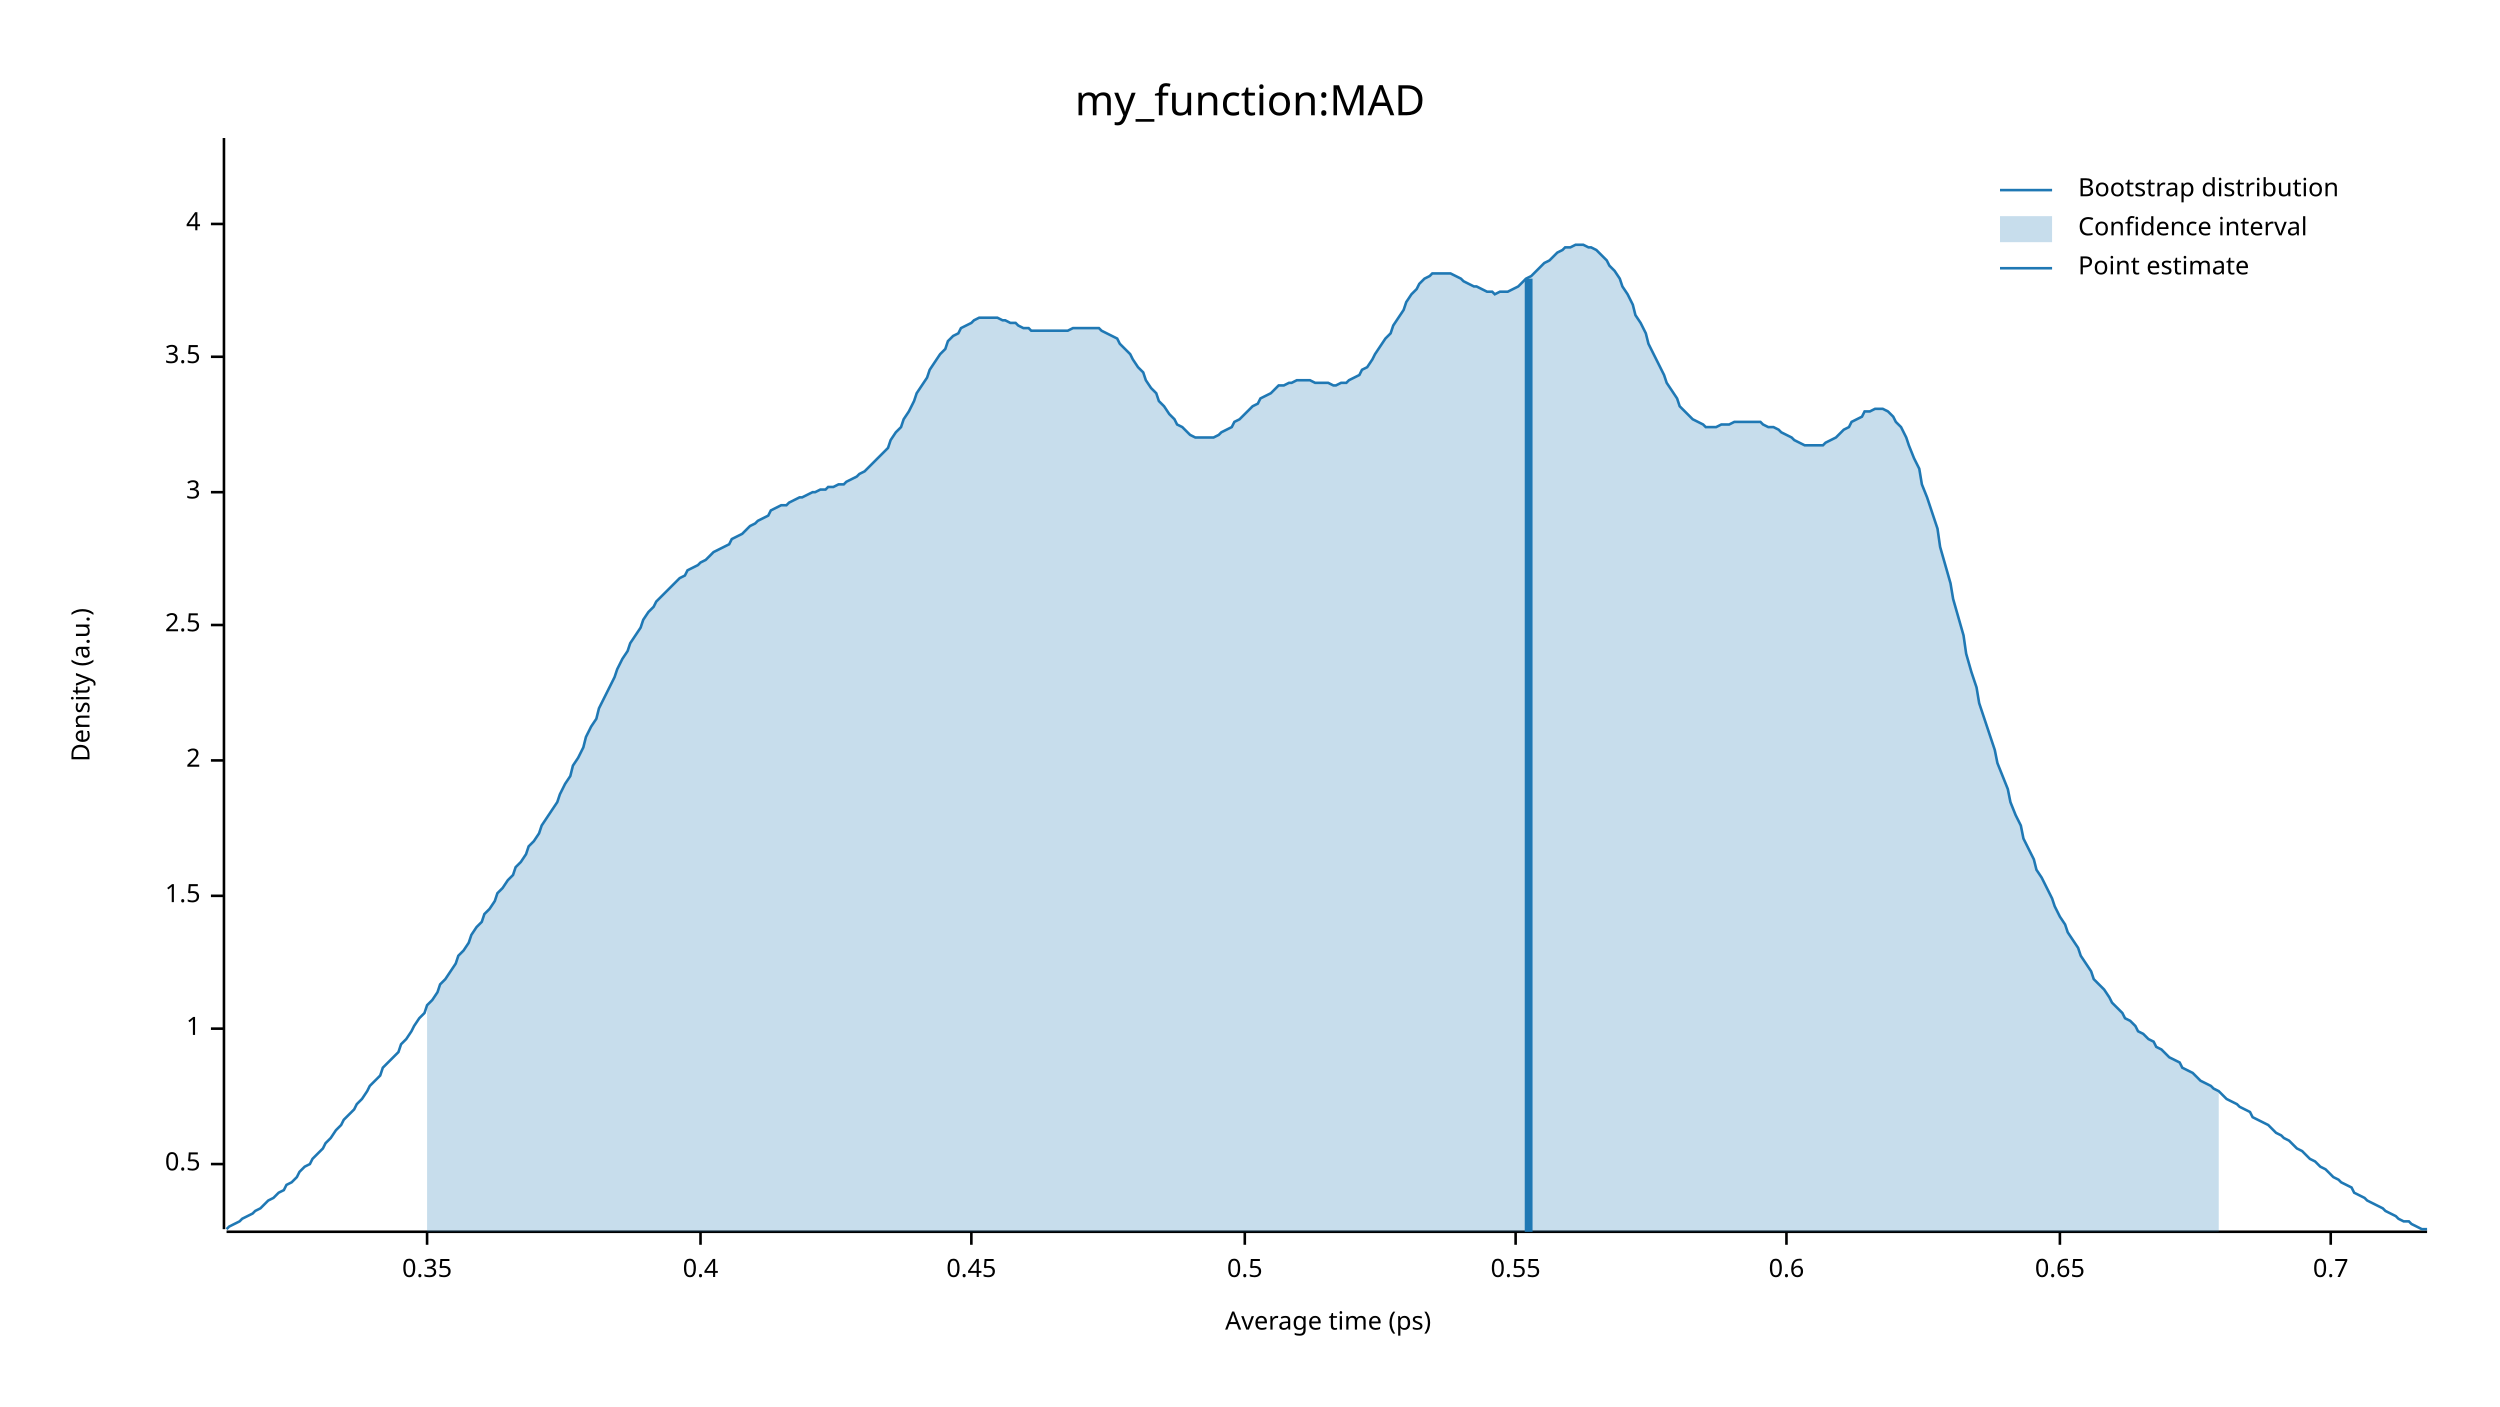
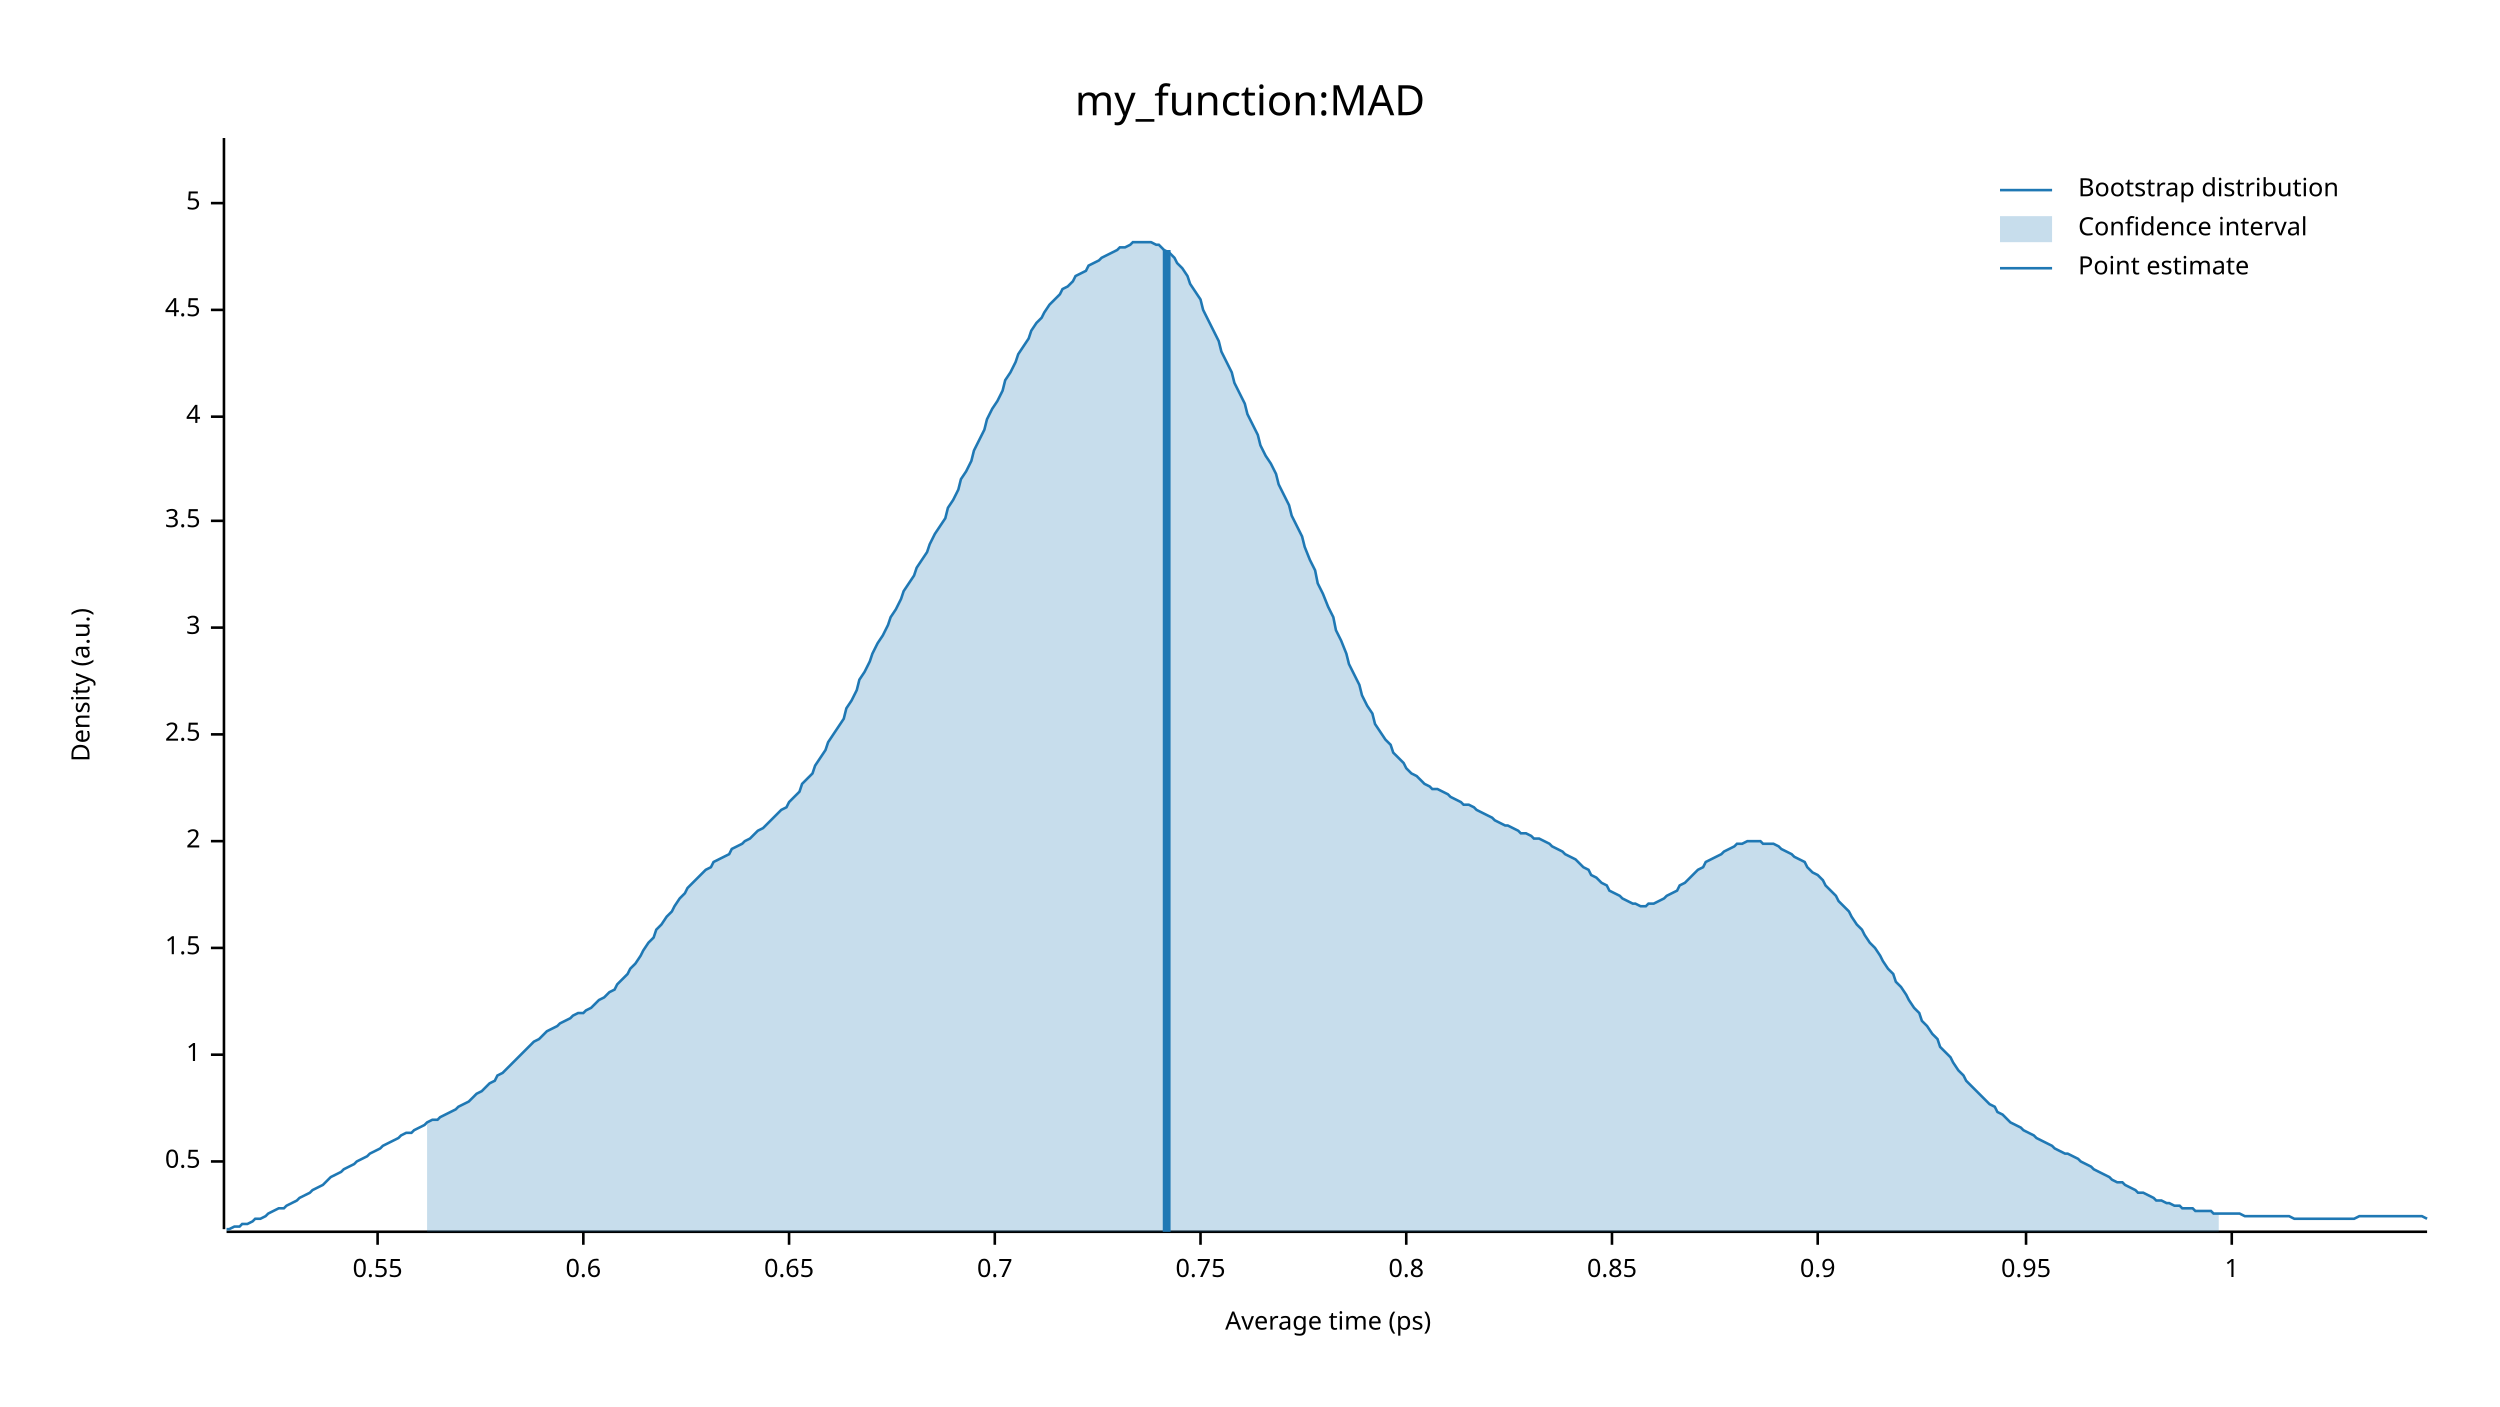
<svg xmlns="http://www.w3.org/2000/svg" width="960" height="540" viewBox="0 0 960 540">
  <text x="480" y="32" dy="0.76em" text-anchor="middle" font-family="sans-serif" font-size="16.129" opacity="1" fill="#000000">
my_function:MAD
</text>
  <text x="27" y="263" dy="0.76em" text-anchor="middle" font-family="sans-serif" font-size="9.677" opacity="1" fill="#000000" transform="rotate(270, 27, 263)">
Density (a.u.)
</text>
  <text x="510" y="513" dy="-0.5ex" text-anchor="middle" font-family="sans-serif" font-size="9.677" opacity="1" fill="#000000">
Average time (ps)
</text>
  <polyline fill="none" opacity="1" stroke="#000000" stroke-width="1" points="86,53 86,472 " />
-   <text x="77" y="447" dy="0.5ex" text-anchor="end" font-family="sans-serif" font-size="9.677" opacity="1" fill="#000000">
+   <text x="77" y="446" dy="0.5ex" text-anchor="end" font-family="sans-serif" font-size="9.677" opacity="1" fill="#000000">
0.5
</text>
-   <polyline fill="none" opacity="1" stroke="#000000" stroke-width="1" points="81,447 86,447 " />
-   <text x="77" y="395" dy="0.5ex" text-anchor="end" font-family="sans-serif" font-size="9.677" opacity="1" fill="#000000">
+   <polyline fill="none" opacity="1" stroke="#000000" stroke-width="1" points="81,446 86,446 " />
+   <text x="77" y="405" dy="0.5ex" text-anchor="end" font-family="sans-serif" font-size="9.677" opacity="1" fill="#000000">
1
</text>
-   <polyline fill="none" opacity="1" stroke="#000000" stroke-width="1" points="81,395 86,395 " />
-   <text x="77" y="344" dy="0.5ex" text-anchor="end" font-family="sans-serif" font-size="9.677" opacity="1" fill="#000000">
+   <polyline fill="none" opacity="1" stroke="#000000" stroke-width="1" points="81,405 86,405 " />
+   <text x="77" y="364" dy="0.5ex" text-anchor="end" font-family="sans-serif" font-size="9.677" opacity="1" fill="#000000">
1.5
</text>
-   <polyline fill="none" opacity="1" stroke="#000000" stroke-width="1" points="81,344 86,344 " />
-   <text x="77" y="292" dy="0.5ex" text-anchor="end" font-family="sans-serif" font-size="9.677" opacity="1" fill="#000000">
+   <polyline fill="none" opacity="1" stroke="#000000" stroke-width="1" points="81,364 86,364 " />
+   <text x="77" y="323" dy="0.5ex" text-anchor="end" font-family="sans-serif" font-size="9.677" opacity="1" fill="#000000">
2
</text>
-   <polyline fill="none" opacity="1" stroke="#000000" stroke-width="1" points="81,292 86,292 " />
-   <text x="77" y="240" dy="0.5ex" text-anchor="end" font-family="sans-serif" font-size="9.677" opacity="1" fill="#000000">
+   <polyline fill="none" opacity="1" stroke="#000000" stroke-width="1" points="81,323 86,323 " />
+   <text x="77" y="282" dy="0.5ex" text-anchor="end" font-family="sans-serif" font-size="9.677" opacity="1" fill="#000000">
2.5
</text>
-   <polyline fill="none" opacity="1" stroke="#000000" stroke-width="1" points="81,240 86,240 " />
-   <text x="77" y="189" dy="0.5ex" text-anchor="end" font-family="sans-serif" font-size="9.677" opacity="1" fill="#000000">
+   <polyline fill="none" opacity="1" stroke="#000000" stroke-width="1" points="81,282 86,282 " />
+   <text x="77" y="241" dy="0.5ex" text-anchor="end" font-family="sans-serif" font-size="9.677" opacity="1" fill="#000000">
3
</text>
-   <polyline fill="none" opacity="1" stroke="#000000" stroke-width="1" points="81,189 86,189 " />
-   <text x="77" y="137" dy="0.5ex" text-anchor="end" font-family="sans-serif" font-size="9.677" opacity="1" fill="#000000">
+   <polyline fill="none" opacity="1" stroke="#000000" stroke-width="1" points="81,241 86,241 " />
+   <text x="77" y="200" dy="0.5ex" text-anchor="end" font-family="sans-serif" font-size="9.677" opacity="1" fill="#000000">
3.5
</text>
-   <polyline fill="none" opacity="1" stroke="#000000" stroke-width="1" points="81,137 86,137 " />
-   <text x="77" y="86" dy="0.5ex" text-anchor="end" font-family="sans-serif" font-size="9.677" opacity="1" fill="#000000">
+   <polyline fill="none" opacity="1" stroke="#000000" stroke-width="1" points="81,200 86,200 " />
+   <text x="77" y="160" dy="0.5ex" text-anchor="end" font-family="sans-serif" font-size="9.677" opacity="1" fill="#000000">
4
</text>
-   <polyline fill="none" opacity="1" stroke="#000000" stroke-width="1" points="81,86 86,86 " />
+   <polyline fill="none" opacity="1" stroke="#000000" stroke-width="1" points="81,160 86,160 " />
+   <text x="77" y="119" dy="0.5ex" text-anchor="end" font-family="sans-serif" font-size="9.677" opacity="1" fill="#000000">
+ 4.5
+ </text>
+   <polyline fill="none" opacity="1" stroke="#000000" stroke-width="1" points="81,119 86,119 " />
+   <text x="77" y="78" dy="0.5ex" text-anchor="end" font-family="sans-serif" font-size="9.677" opacity="1" fill="#000000">
+ 5
+ </text>
+   <polyline fill="none" opacity="1" stroke="#000000" stroke-width="1" points="81,78 86,78 " />
  <polyline fill="none" opacity="1" stroke="#000000" stroke-width="1" points="87,473 932,473 " />
-   <text x="164" y="483" dy="0.76em" text-anchor="middle" font-family="sans-serif" font-size="9.677" opacity="1" fill="#000000">
- 0.35
- </text>
-   <polyline fill="none" opacity="1" stroke="#000000" stroke-width="1" points="164,473 164,478 " />
-   <text x="269" y="483" dy="0.76em" text-anchor="middle" font-family="sans-serif" font-size="9.677" opacity="1" fill="#000000">
- 0.4
- </text>
-   <polyline fill="none" opacity="1" stroke="#000000" stroke-width="1" points="269,473 269,478 " />
-   <text x="373" y="483" dy="0.76em" text-anchor="middle" font-family="sans-serif" font-size="9.677" opacity="1" fill="#000000">
- 0.45
- </text>
-   <polyline fill="none" opacity="1" stroke="#000000" stroke-width="1" points="373,473 373,478 " />
-   <text x="478" y="483" dy="0.76em" text-anchor="middle" font-family="sans-serif" font-size="9.677" opacity="1" fill="#000000">
- 0.5
- </text>
-   <polyline fill="none" opacity="1" stroke="#000000" stroke-width="1" points="478,473 478,478 " />
-   <text x="582" y="483" dy="0.76em" text-anchor="middle" font-family="sans-serif" font-size="9.677" opacity="1" fill="#000000">
+   <text x="145" y="483" dy="0.76em" text-anchor="middle" font-family="sans-serif" font-size="9.677" opacity="1" fill="#000000">
0.55
</text>
-   <polyline fill="none" opacity="1" stroke="#000000" stroke-width="1" points="582,473 582,478 " />
-   <text x="686" y="483" dy="0.76em" text-anchor="middle" font-family="sans-serif" font-size="9.677" opacity="1" fill="#000000">
+   <polyline fill="none" opacity="1" stroke="#000000" stroke-width="1" points="145,473 145,478 " />
+   <text x="224" y="483" dy="0.76em" text-anchor="middle" font-family="sans-serif" font-size="9.677" opacity="1" fill="#000000">
0.6
</text>
-   <polyline fill="none" opacity="1" stroke="#000000" stroke-width="1" points="686,473 686,478 " />
-   <text x="791" y="483" dy="0.76em" text-anchor="middle" font-family="sans-serif" font-size="9.677" opacity="1" fill="#000000">
+   <polyline fill="none" opacity="1" stroke="#000000" stroke-width="1" points="224,473 224,478 " />
+   <text x="303" y="483" dy="0.76em" text-anchor="middle" font-family="sans-serif" font-size="9.677" opacity="1" fill="#000000">
0.65
</text>
-   <polyline fill="none" opacity="1" stroke="#000000" stroke-width="1" points="791,473 791,478 " />
-   <text x="895" y="483" dy="0.76em" text-anchor="middle" font-family="sans-serif" font-size="9.677" opacity="1" fill="#000000">
+   <polyline fill="none" opacity="1" stroke="#000000" stroke-width="1" points="303,473 303,478 " />
+   <text x="382" y="483" dy="0.76em" text-anchor="middle" font-family="sans-serif" font-size="9.677" opacity="1" fill="#000000">
0.7
</text>
-   <polyline fill="none" opacity="1" stroke="#000000" stroke-width="1" points="895,473 895,478 " />
-   <polyline fill="none" opacity="1" stroke="#1F78B4" stroke-width="1" points="87,472 88,471 90,470 92,469 93,468 95,467 97,466 98,465 100,464 102,462 103,461 105,460 107,458 109,457 110,455 112,454 114,452 115,450 117,448 119,447 120,445 122,443 124,441 125,439 127,437 129,434 131,432 132,430 134,428 136,426 137,424 139,422 141,419 142,417 144,415 146,413 147,410 149,408 151,406 153,404 154,401 156,399 158,396 159,394 161,391 163,389 164,386 166,384 168,381 169,378 171,376 173,373 175,370 176,367 178,365 180,362 181,359 183,356 185,354 186,351 188,349 190,346 191,343 193,341 195,338 197,336 198,333 200,331 202,328 203,325 205,323 207,320 208,317 210,314 212,311 214,308 215,305 217,301 219,298 220,294 222,291 224,287 225,283 227,279 229,276 230,272 232,268 234,264 236,260 237,257 239,253 241,250 242,247 244,244 246,241 247,238 249,235 251,233 252,231 254,229 256,227 258,225 259,224 261,222 263,221 264,219 266,218 268,217 269,216 271,215 273,213 274,212 276,211 278,210 280,209 281,207 283,206 285,205 286,204 288,202 290,201 291,200 293,199 295,198 296,196 298,195 300,194 302,194 303,193 305,192 307,191 308,191 310,190 312,189 313,189 315,188 317,188 318,187 320,187 322,186 324,186 325,185 327,184 329,183 330,182 332,181 334,179 335,178 337,176 339,174 341,172 342,169 344,166 346,164 347,161 349,158 351,154 352,151 354,148 356,145 357,142 359,139 361,136 363,134 364,131 366,129 368,128 369,126 371,125 373,124 374,123 376,122 378,122 379,122 381,122 383,122 385,123 386,123 388,124 390,124 391,125 393,126 395,126 396,127 398,127 400,127 401,127 403,127 405,127 407,127 408,127 410,127 412,126 413,126 415,126 417,126 418,126 420,126 422,126 423,127 425,128 427,129 429,130 430,132 432,134 434,136 435,138 437,141 439,143 440,146 442,149 444,151 445,154 447,156 449,159 451,161 452,163 454,164 456,166 457,167 459,168 461,168 462,168 464,168 466,168 468,167 469,166 471,165 473,164 474,162 476,161 478,159 479,158 481,156 483,155 484,153 486,152 488,151 490,149 491,148 493,148 495,147 496,147 498,146 500,146 501,146 503,146 505,147 506,147 508,147 510,147 512,148 513,148 515,147 517,147 518,146 520,145 522,144 523,142 525,141 527,138 528,136 530,133 532,130 534,128 535,125 537,122 539,119 540,116 542,113 544,111 545,109 547,107 549,106 550,105 552,105 554,105 556,105 557,105 559,106 561,107 562,108 564,109 566,110 567,110 569,111 571,112 573,112 574,113 576,112 578,112 579,112 581,111 583,110 584,109 586,107 588,106 589,105 591,103 593,101 595,100 596,99 598,97 600,96 601,95 603,95 605,94 606,94 608,94 610,95 611,95 613,96 615,98 617,100 618,102 620,104 622,107 623,110 625,113 627,117 628,121 630,124 632,128 633,132 635,136 637,140 639,144 640,147 642,150 644,153 645,156 647,158 649,160 650,161 652,162 654,163 655,164 657,164 659,164 661,163 662,163 664,163 666,162 667,162 669,162 671,162 672,162 674,162 676,162 677,163 679,164 681,164 683,165 684,166 686,167 688,168 689,169 691,170 693,171 694,171 696,171 698,171 700,171 701,170 703,169 705,168 706,167 708,165 710,164 711,162 713,161 715,160 716,158 718,158 720,157 722,157 723,157 725,158 727,160 728,162 730,164 732,168 733,171 735,176 737,180 738,186 740,191 742,197 744,203 745,210 747,217 749,224 750,230 752,237 754,244 755,251 757,258 759,264 760,270 762,276 764,282 766,288 767,293 769,298 771,303 772,308 774,313 776,317 777,322 779,326 781,330 782,334 784,337 786,341 788,345 789,348 791,352 793,355 794,358 796,361 798,364 799,367 801,370 803,373 804,376 806,378 808,380 810,383 811,385 813,387 815,389 816,391 818,392 820,394 821,396 823,397 825,399 827,400 828,402 830,403 832,405 833,406 835,407 837,408 838,410 840,411 842,412 843,413 845,415 847,416 849,417 850,418 852,419 854,421 855,422 857,423 859,424 860,425 862,426 864,427 865,429 867,430 869,431 871,432 872,433 874,435 876,436 877,437 879,438 881,440 882,441 884,442 886,444 887,445 889,446 891,448 893,449 894,450 896,452 898,453 899,454 901,455 903,456 904,458 906,459 908,460 909,461 911,462 913,463 915,464 916,465 918,466 920,467 921,468 923,469 925,469 926,470 928,471 930,472 932,472 " />
-   <polygon opacity="0.25" fill="#1F78B4" points="164,386 166,384 168,381 169,378 171,376 173,373 175,370 176,367 178,365 180,362 181,359 183,356 185,354 186,351 188,349 190,346 191,343 193,341 195,338 197,336 198,333 200,331 202,328 203,325 205,323 207,320 208,317 210,314 212,311 214,308 215,305 217,301 219,298 220,294 222,291 224,287 225,283 227,279 229,276 230,272 232,268 234,264 236,260 237,257 239,253 241,250 242,247 244,244 246,241 247,238 249,235 251,233 252,231 254,229 256,227 258,225 259,224 261,222 263,221 264,219 266,218 268,217 269,216 271,215 273,213 274,212 276,211 278,210 280,209 281,207 283,206 285,205 286,204 288,202 290,201 291,200 293,199 295,198 296,196 298,195 300,194 302,194 303,193 305,192 307,191 308,191 310,190 312,189 313,189 315,188 317,188 318,187 320,187 322,186 324,186 325,185 327,184 329,183 330,182 332,181 334,179 335,178 337,176 339,174 341,172 342,169 344,166 346,164 347,161 349,158 351,154 352,151 354,148 356,145 357,142 359,139 361,136 363,134 364,131 366,129 368,128 369,126 371,125 373,124 374,123 376,122 378,122 379,122 381,122 383,122 385,123 386,123 388,124 390,124 391,125 393,126 395,126 396,127 398,127 400,127 401,127 403,127 405,127 407,127 408,127 410,127 412,126 413,126 415,126 417,126 418,126 420,126 422,126 423,127 425,128 427,129 429,130 430,132 432,134 434,136 435,138 437,141 439,143 440,146 442,149 444,151 445,154 447,156 449,159 451,161 452,163 454,164 456,166 457,167 459,168 461,168 462,168 464,168 466,168 468,167 469,166 471,165 473,164 474,162 476,161 478,159 479,158 481,156 483,155 484,153 486,152 488,151 490,149 491,148 493,148 495,147 496,147 498,146 500,146 501,146 503,146 505,147 506,147 508,147 510,147 512,148 513,148 515,147 517,147 518,146 520,145 522,144 523,142 525,141 527,138 528,136 530,133 532,130 534,128 535,125 537,122 539,119 540,116 542,113 544,111 545,109 547,107 549,106 550,105 552,105 554,105 556,105 557,105 559,106 561,107 562,108 564,109 566,110 567,110 569,111 571,112 573,112 574,113 576,112 578,112 579,112 581,111 583,110 584,109 586,107 588,106 589,105 591,103 593,101 595,100 596,99 598,97 600,96 601,95 603,95 605,94 606,94 608,94 610,95 611,95 613,96 615,98 617,100 618,102 620,104 622,107 623,110 625,113 627,117 628,121 630,124 632,128 633,132 635,136 637,140 639,144 640,147 642,150 644,153 645,156 647,158 649,160 650,161 652,162 654,163 655,164 657,164 659,164 661,163 662,163 664,163 666,162 667,162 669,162 671,162 672,162 674,162 676,162 677,163 679,164 681,164 683,165 684,166 686,167 688,168 689,169 691,170 693,171 694,171 696,171 698,171 700,171 701,170 703,169 705,168 706,167 708,165 710,164 711,162 713,161 715,160 716,158 718,158 720,157 722,157 723,157 725,158 727,160 728,162 730,164 732,168 733,171 735,176 737,180 738,186 740,191 742,197 744,203 745,210 747,217 749,224 750,230 752,237 754,244 755,251 757,258 759,264 760,270 762,276 764,282 766,288 767,293 769,298 771,303 772,308 774,313 776,317 777,322 779,326 781,330 782,334 784,337 786,341 788,345 789,348 791,352 793,355 794,358 796,361 798,364 799,367 801,370 803,373 804,376 806,378 808,380 810,383 811,385 813,387 815,389 816,391 818,392 820,394 821,396 823,397 825,399 827,400 828,402 830,403 832,405 833,406 835,407 837,408 838,410 840,411 842,412 843,413 845,415 847,416 849,417 850,418 852,419 852,473 164,473 " />
-   <polyline fill="none" opacity="1" stroke="#1F78B4" stroke-width="3" points="587,473 587,107 " />
+   <polyline fill="none" opacity="1" stroke="#000000" stroke-width="1" points="382,473 382,478 " />
+   <text x="461" y="483" dy="0.76em" text-anchor="middle" font-family="sans-serif" font-size="9.677" opacity="1" fill="#000000">
+ 0.75
+ </text>
+   <polyline fill="none" opacity="1" stroke="#000000" stroke-width="1" points="461,473 461,478 " />
+   <text x="540" y="483" dy="0.76em" text-anchor="middle" font-family="sans-serif" font-size="9.677" opacity="1" fill="#000000">
+ 0.8
+ </text>
+   <polyline fill="none" opacity="1" stroke="#000000" stroke-width="1" points="540,473 540,478 " />
+   <text x="619" y="483" dy="0.76em" text-anchor="middle" font-family="sans-serif" font-size="9.677" opacity="1" fill="#000000">
+ 0.85
+ </text>
+   <polyline fill="none" opacity="1" stroke="#000000" stroke-width="1" points="619,473 619,478 " />
+   <text x="698" y="483" dy="0.76em" text-anchor="middle" font-family="sans-serif" font-size="9.677" opacity="1" fill="#000000">
+ 0.9
+ </text>
+   <polyline fill="none" opacity="1" stroke="#000000" stroke-width="1" points="698,473 698,478 " />
+   <text x="778" y="483" dy="0.76em" text-anchor="middle" font-family="sans-serif" font-size="9.677" opacity="1" fill="#000000">
+ 0.95
+ </text>
+   <polyline fill="none" opacity="1" stroke="#000000" stroke-width="1" points="778,473 778,478 " />
+   <text x="857" y="483" dy="0.76em" text-anchor="middle" font-family="sans-serif" font-size="9.677" opacity="1" fill="#000000">
+ 1
+ </text>
+   <polyline fill="none" opacity="1" stroke="#000000" stroke-width="1" points="857,473 857,478 " />
+   <polyline fill="none" opacity="1" stroke="#1F78B4" stroke-width="1" points="87,472 88,472 90,471 92,471 93,470 95,470 97,469 98,468 100,468 102,467 103,466 105,465 107,464 109,464 110,463 112,462 114,461 115,460 117,459 119,458 120,457 122,456 124,455 125,454 127,452 129,451 131,450 132,449 134,448 136,447 137,446 139,445 141,444 142,443 144,442 146,441 147,440 149,439 151,438 153,437 154,436 156,435 158,435 159,434 161,433 163,432 164,431 166,430 168,430 169,429 171,428 173,427 175,426 176,425 178,424 180,423 181,422 183,420 185,419 186,418 188,416 190,415 191,413 193,412 195,410 197,408 198,407 200,405 202,403 203,402 205,400 207,399 208,398 210,396 212,395 214,394 215,393 217,392 219,391 220,390 222,389 224,389 225,388 227,387 229,385 230,384 232,383 234,381 236,380 237,378 239,376 241,374 242,372 244,370 246,367 247,365 249,362 251,360 252,357 254,355 256,352 258,350 259,348 261,345 263,343 264,341 266,339 268,337 269,336 271,334 273,333 274,331 276,330 278,329 280,328 281,326 283,325 285,324 286,323 288,322 290,320 291,319 293,318 295,316 296,315 298,313 300,311 302,310 303,308 305,306 307,304 308,301 310,299 312,297 313,294 315,291 317,288 318,285 320,282 322,279 324,276 325,272 327,269 329,265 330,261 332,258 334,254 335,251 337,247 339,244 341,240 342,237 344,234 346,230 347,227 349,224 351,221 352,218 354,215 356,212 357,209 359,205 361,202 363,199 364,195 366,192 368,188 369,184 371,181 373,177 374,173 376,169 378,165 379,161 381,157 383,154 385,150 386,146 388,143 390,139 391,136 393,133 395,130 396,127 398,124 400,122 401,120 403,117 405,115 407,113 408,111 410,110 412,108 413,106 415,105 417,104 418,102 420,101 422,100 423,99 425,98 427,97 429,96 430,95 432,95 434,94 435,93 437,93 439,93 440,93 442,93 444,94 445,94 447,96 449,97 451,99 452,101 454,103 456,106 457,109 459,112 461,115 462,119 464,123 466,127 468,131 469,135 471,139 473,143 474,147 476,151 478,155 479,159 481,163 483,167 484,171 486,175 488,178 490,182 491,186 493,190 495,194 496,198 498,202 500,206 501,210 503,215 505,219 506,224 508,228 510,233 512,237 513,242 515,246 517,251 518,255 520,259 522,263 523,267 525,271 527,274 528,278 530,281 532,284 534,286 535,289 537,291 539,293 540,295 542,297 544,298 545,299 547,301 549,302 550,303 552,303 554,304 556,305 557,306 559,307 561,308 562,309 564,309 566,310 567,311 569,312 571,313 573,314 574,315 576,316 578,317 579,317 581,318 583,319 584,320 586,320 588,321 589,322 591,322 593,323 595,324 596,325 598,326 600,327 601,328 603,329 605,330 606,331 608,333 610,334 611,336 613,337 615,339 617,340 618,342 620,343 622,344 623,345 625,346 627,347 628,347 630,348 632,348 633,347 635,347 637,346 639,345 640,344 642,343 644,342 645,340 647,339 649,337 650,336 652,334 654,333 655,331 657,330 659,329 661,328 662,327 664,326 666,325 667,324 669,324 671,323 672,323 674,323 676,323 677,324 679,324 681,324 683,325 684,326 686,327 688,328 689,329 691,330 693,331 694,333 696,335 698,336 700,338 701,340 703,342 705,344 706,346 708,348 710,350 711,352 713,355 715,357 716,359 718,362 720,364 722,367 723,369 725,372 727,374 728,377 730,379 732,382 733,384 735,387 737,389 738,392 740,394 742,397 744,399 745,402 747,404 749,406 750,408 752,411 754,413 755,415 757,417 759,419 760,420 762,422 764,424 766,425 767,427 769,428 771,430 772,431 774,432 776,433 777,434 779,435 781,436 782,437 784,438 786,439 788,440 789,441 791,442 793,443 794,443 796,444 798,445 799,446 801,447 803,448 804,449 806,450 808,451 810,452 811,453 813,454 815,454 816,455 818,456 820,457 821,458 823,458 825,459 827,460 828,461 830,461 832,462 833,462 835,463 837,463 838,464 840,464 842,464 843,465 845,465 847,465 849,465 850,466 852,466 854,466 855,466 857,466 859,466 860,466 862,467 864,467 865,467 867,467 869,467 871,467 872,467 874,467 876,467 877,467 879,467 881,468 882,468 884,468 886,468 887,468 889,468 891,468 893,468 894,468 896,468 898,468 899,468 901,468 903,468 904,468 906,467 908,467 909,467 911,467 913,467 915,467 916,467 918,467 920,467 921,467 923,467 925,467 926,467 928,467 930,467 932,468 " />
+   <polygon opacity="0.25" fill="#1F78B4" points="164,431 166,430 168,430 169,429 171,428 173,427 175,426 176,425 178,424 180,423 181,422 183,420 185,419 186,418 188,416 190,415 191,413 193,412 195,410 197,408 198,407 200,405 202,403 203,402 205,400 207,399 208,398 210,396 212,395 214,394 215,393 217,392 219,391 220,390 222,389 224,389 225,388 227,387 229,385 230,384 232,383 234,381 236,380 237,378 239,376 241,374 242,372 244,370 246,367 247,365 249,362 251,360 252,357 254,355 256,352 258,350 259,348 261,345 263,343 264,341 266,339 268,337 269,336 271,334 273,333 274,331 276,330 278,329 280,328 281,326 283,325 285,324 286,323 288,322 290,320 291,319 293,318 295,316 296,315 298,313 300,311 302,310 303,308 305,306 307,304 308,301 310,299 312,297 313,294 315,291 317,288 318,285 320,282 322,279 324,276 325,272 327,269 329,265 330,261 332,258 334,254 335,251 337,247 339,244 341,240 342,237 344,234 346,230 347,227 349,224 351,221 352,218 354,215 356,212 357,209 359,205 361,202 363,199 364,195 366,192 368,188 369,184 371,181 373,177 374,173 376,169 378,165 379,161 381,157 383,154 385,150 386,146 388,143 390,139 391,136 393,133 395,130 396,127 398,124 400,122 401,120 403,117 405,115 407,113 408,111 410,110 412,108 413,106 415,105 417,104 418,102 420,101 422,100 423,99 425,98 427,97 429,96 430,95 432,95 434,94 435,93 437,93 439,93 440,93 442,93 444,94 445,94 447,96 449,97 451,99 452,101 454,103 456,106 457,109 459,112 461,115 462,119 464,123 466,127 468,131 469,135 471,139 473,143 474,147 476,151 478,155 479,159 481,163 483,167 484,171 486,175 488,178 490,182 491,186 493,190 495,194 496,198 498,202 500,206 501,210 503,215 505,219 506,224 508,228 510,233 512,237 513,242 515,246 517,251 518,255 520,259 522,263 523,267 525,271 527,274 528,278 530,281 532,284 534,286 535,289 537,291 539,293 540,295 542,297 544,298 545,299 547,301 549,302 550,303 552,303 554,304 556,305 557,306 559,307 561,308 562,309 564,309 566,310 567,311 569,312 571,313 573,314 574,315 576,316 578,317 579,317 581,318 583,319 584,320 586,320 588,321 589,322 591,322 593,323 595,324 596,325 598,326 600,327 601,328 603,329 605,330 606,331 608,333 610,334 611,336 613,337 615,339 617,340 618,342 620,343 622,344 623,345 625,346 627,347 628,347 630,348 632,348 633,347 635,347 637,346 639,345 640,344 642,343 644,342 645,340 647,339 649,337 650,336 652,334 654,333 655,331 657,330 659,329 661,328 662,327 664,326 666,325 667,324 669,324 671,323 672,323 674,323 676,323 677,324 679,324 681,324 683,325 684,326 686,327 688,328 689,329 691,330 693,331 694,333 696,335 698,336 700,338 701,340 703,342 705,344 706,346 708,348 710,350 711,352 713,355 715,357 716,359 718,362 720,364 722,367 723,369 725,372 727,374 728,377 730,379 732,382 733,384 735,387 737,389 738,392 740,394 742,397 744,399 745,402 747,404 749,406 750,408 752,411 754,413 755,415 757,417 759,419 760,420 762,422 764,424 766,425 767,427 769,428 771,430 772,431 774,432 776,433 777,434 779,435 781,436 782,437 784,438 786,439 788,440 789,441 791,442 793,443 794,443 796,444 798,445 799,446 801,447 803,448 804,449 806,450 808,451 810,452 811,453 813,454 815,454 816,455 818,456 820,457 821,458 823,458 825,459 827,460 828,461 830,461 832,462 833,462 835,463 837,463 838,464 840,464 842,464 843,465 845,465 847,465 849,465 850,466 852,466 852,473 164,473 " />
+   <polyline fill="none" opacity="1" stroke="#1F78B4" stroke-width="3" points="448,473 448,96 " />
  <text x="798" y="68" dy="0.76em" text-anchor="start" font-family="sans-serif" font-size="9.677" opacity="1" fill="#000000">
Bootstrap distribution
</text>
  <text x="798" y="83" dy="0.76em" text-anchor="start" font-family="sans-serif" font-size="9.677" opacity="1" fill="#000000">
Confidence interval
</text>
  <text x="798" y="98" dy="0.76em" text-anchor="start" font-family="sans-serif" font-size="9.677" opacity="1" fill="#000000">
Point estimate
</text>
  <polyline fill="none" opacity="1" stroke="#1F78B4" stroke-width="1" points="768,73 788,73 " />
  <rect x="768" y="83" width="20" height="10" opacity="0.25" fill="#1F78B4" stroke="none" />
  <polyline fill="none" opacity="1" stroke="#1F78B4" stroke-width="1" points="768,103 788,103 " />
</svg>
